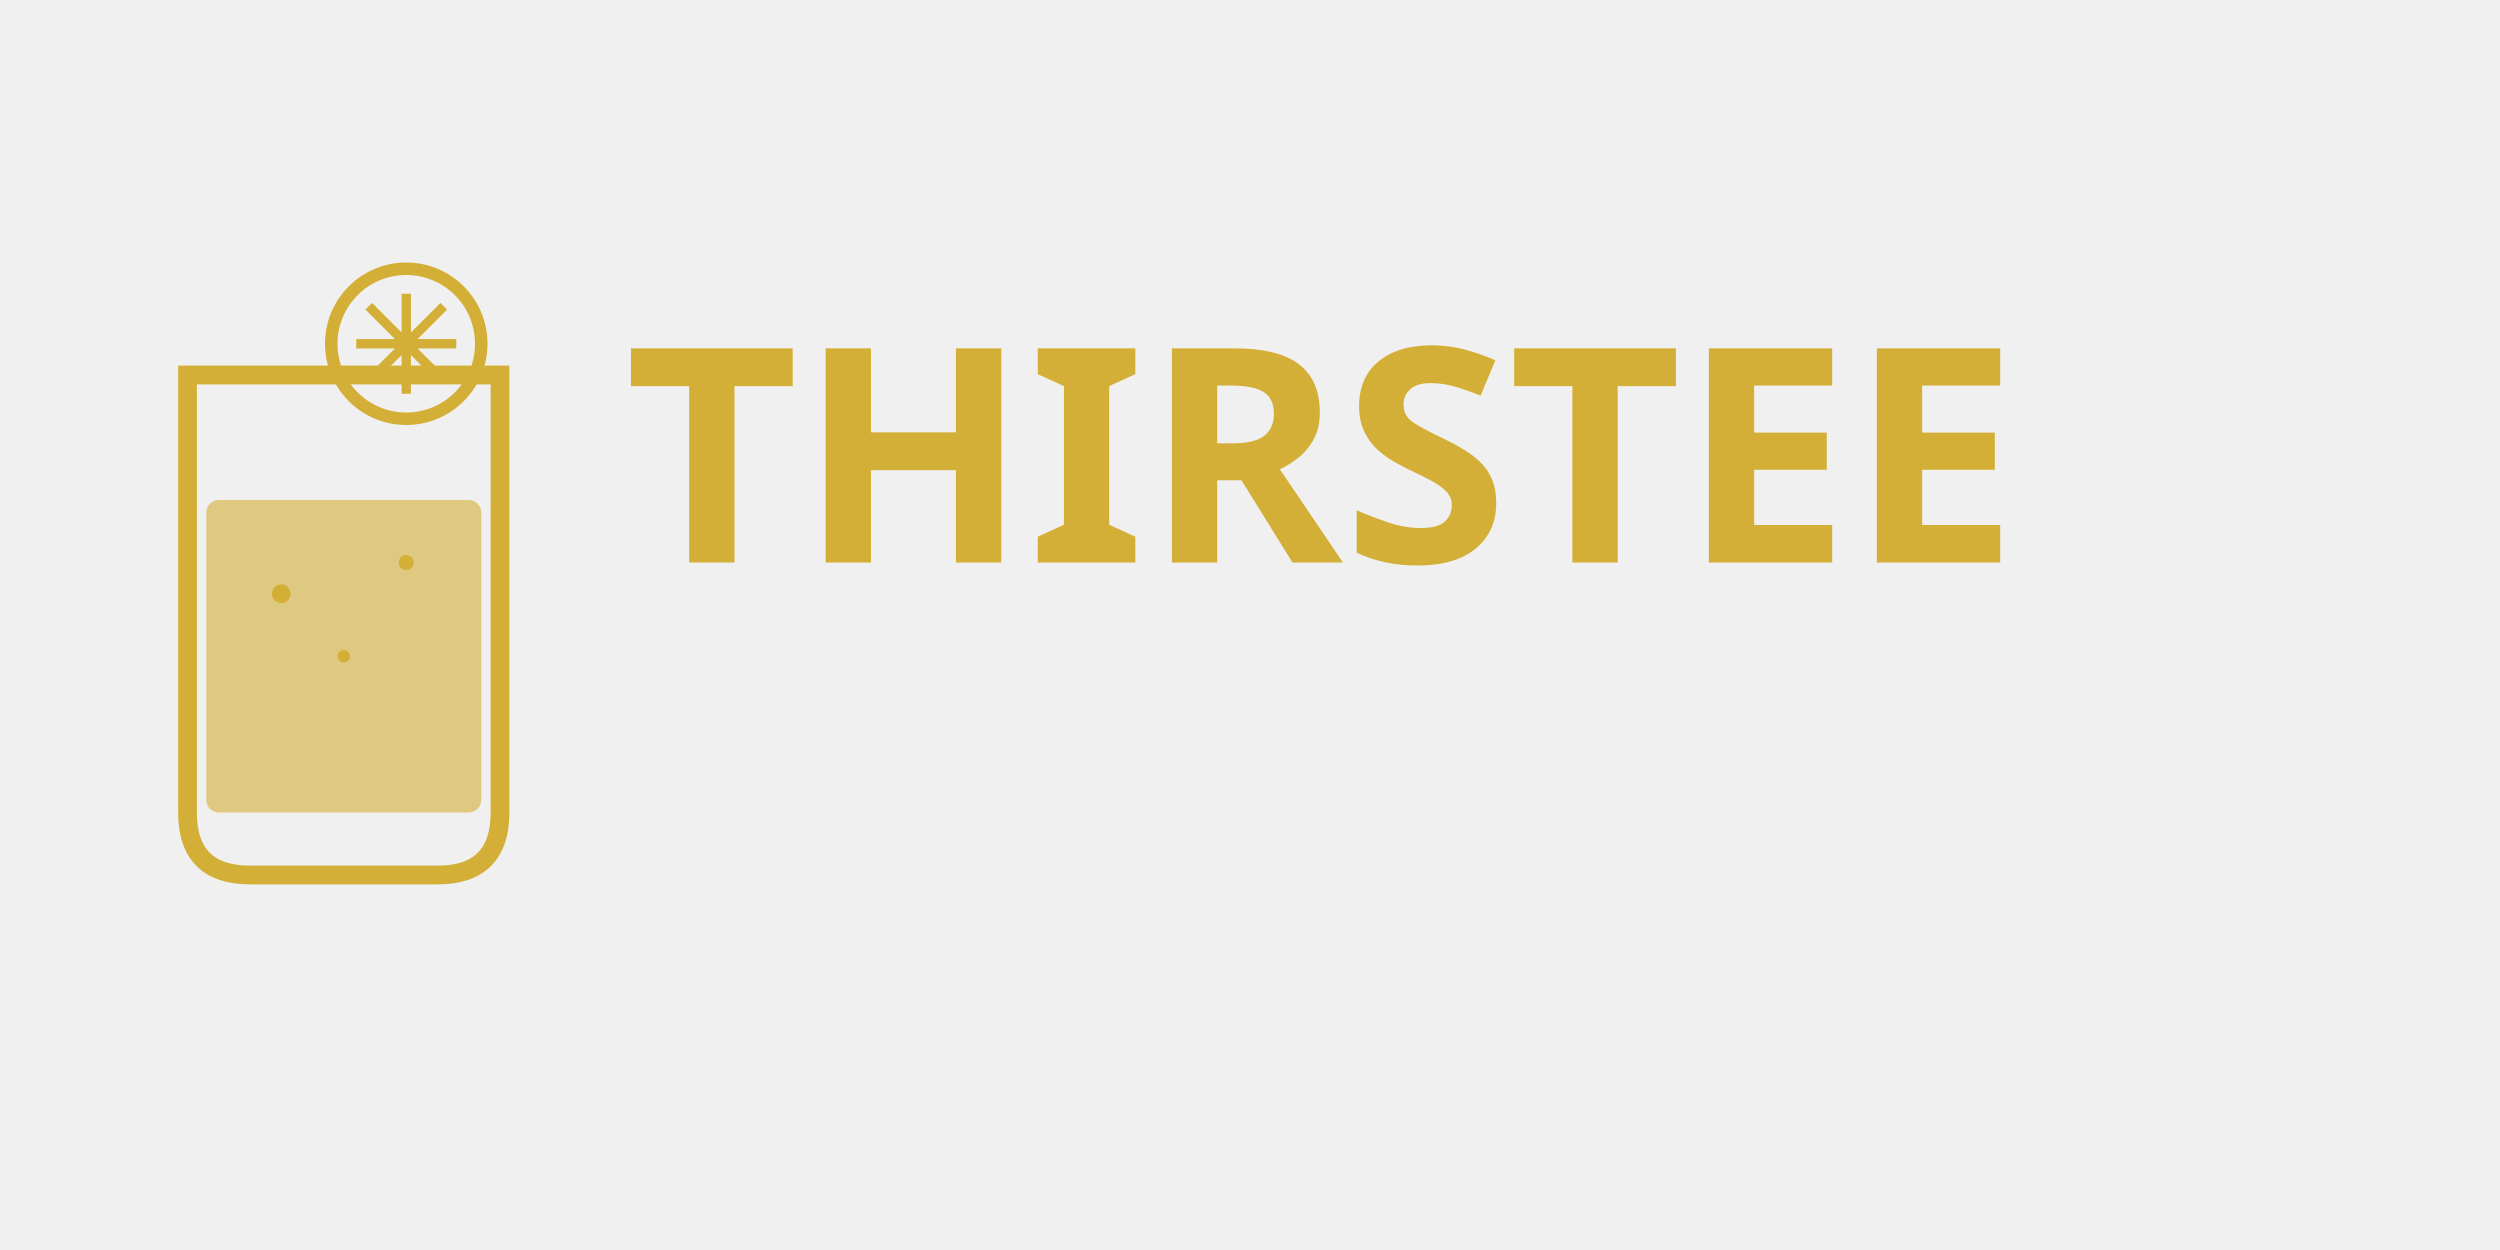
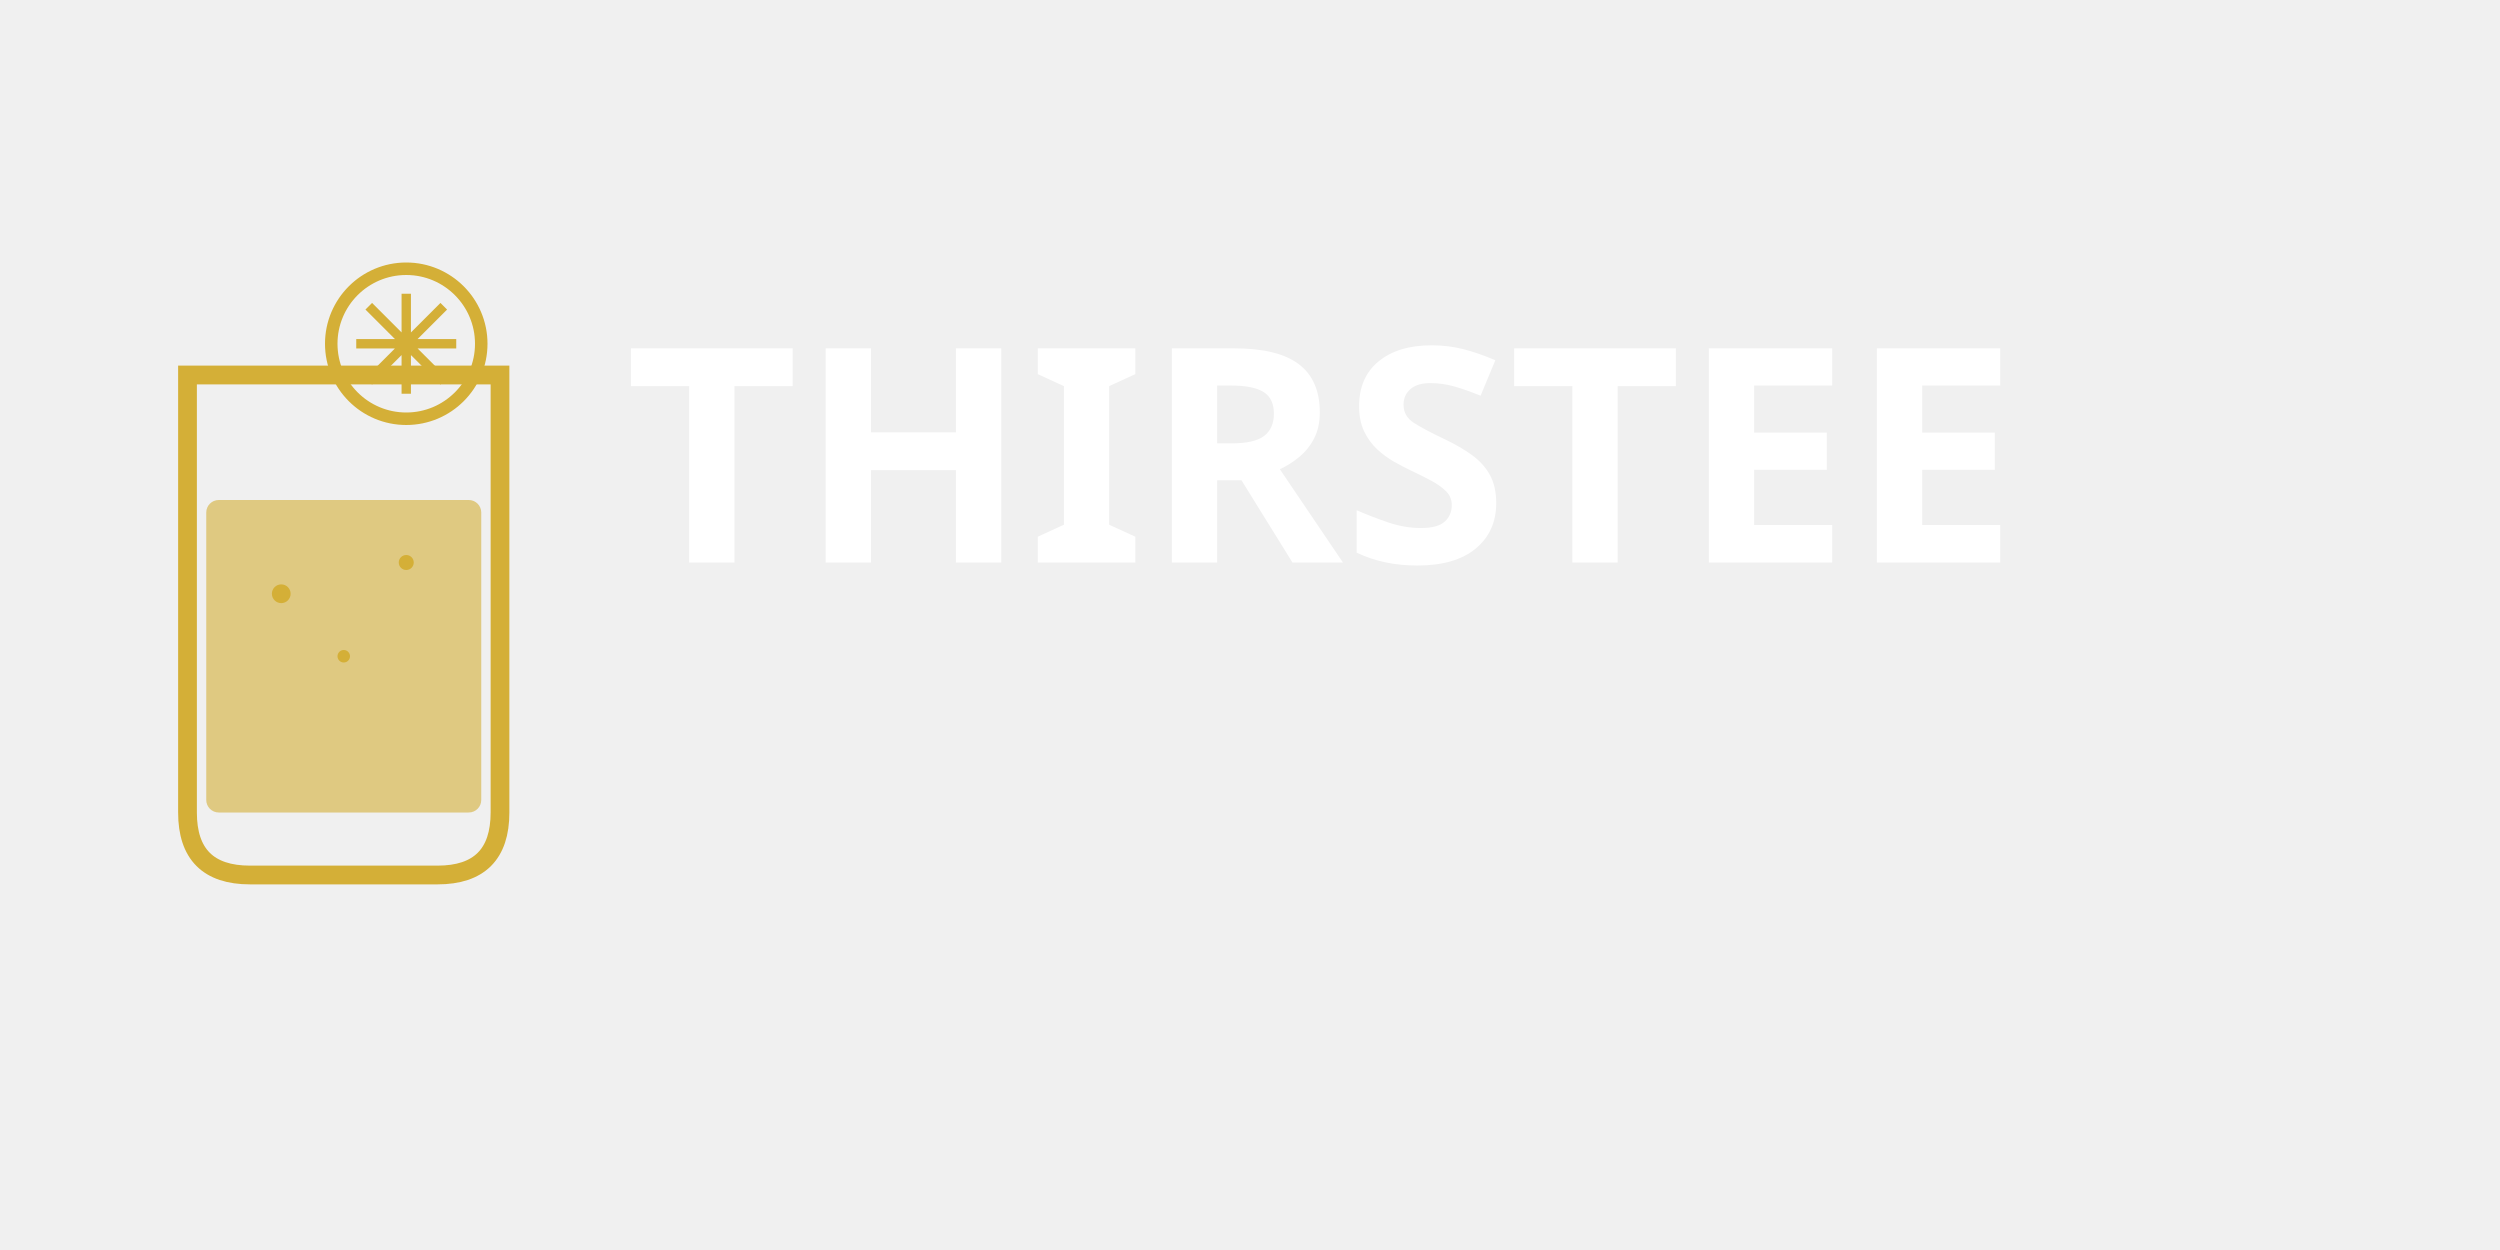
<svg xmlns="http://www.w3.org/2000/svg" width="400" height="200" viewBox="0 0 400 200" fill="none">
  <g transform="translate(20, 50)">
    <path d="M10 10 L10 80 Q10 90 20 90 L50 90 Q60 90 60 80 L60 10 Z" stroke="#D4AF37" stroke-width="3" fill="none" />
    <rect x="13" y="30" width="44" height="50" rx="2" fill="#D4AF37" opacity="0.6" />
    <circle cx="25" cy="45" r="1.5" fill="#D4AF37" />
    <circle cx="35" cy="55" r="1" fill="#D4AF37" />
    <circle cx="45" cy="40" r="1.2" fill="#D4AF37" />
    <g transform="translate(45, 5)">
      <circle cx="0" cy="0" r="12" stroke="#D4AF37" stroke-width="2" fill="none" />
      <path d="M-8 0 L8 0 M0 -8 L0 8 M-6 -6 L6 6 M-6 6 L6 -6" stroke="#D4AF37" stroke-width="1.5" />
    </g>
  </g>
  <g transform="translate(100, 50)">
-     <text x="0" y="40" font-family="Arial Black, sans-serif" font-size="48" font-weight="900" fill="#D4AF37">THIRSTEE</text>
+     <text x="0" y="40" font-family="Arial Black, sans-serif" font-size="48" font-weight="900" fill="#FFFFFF">THIRSTEE</text>
  </g>
</svg>
